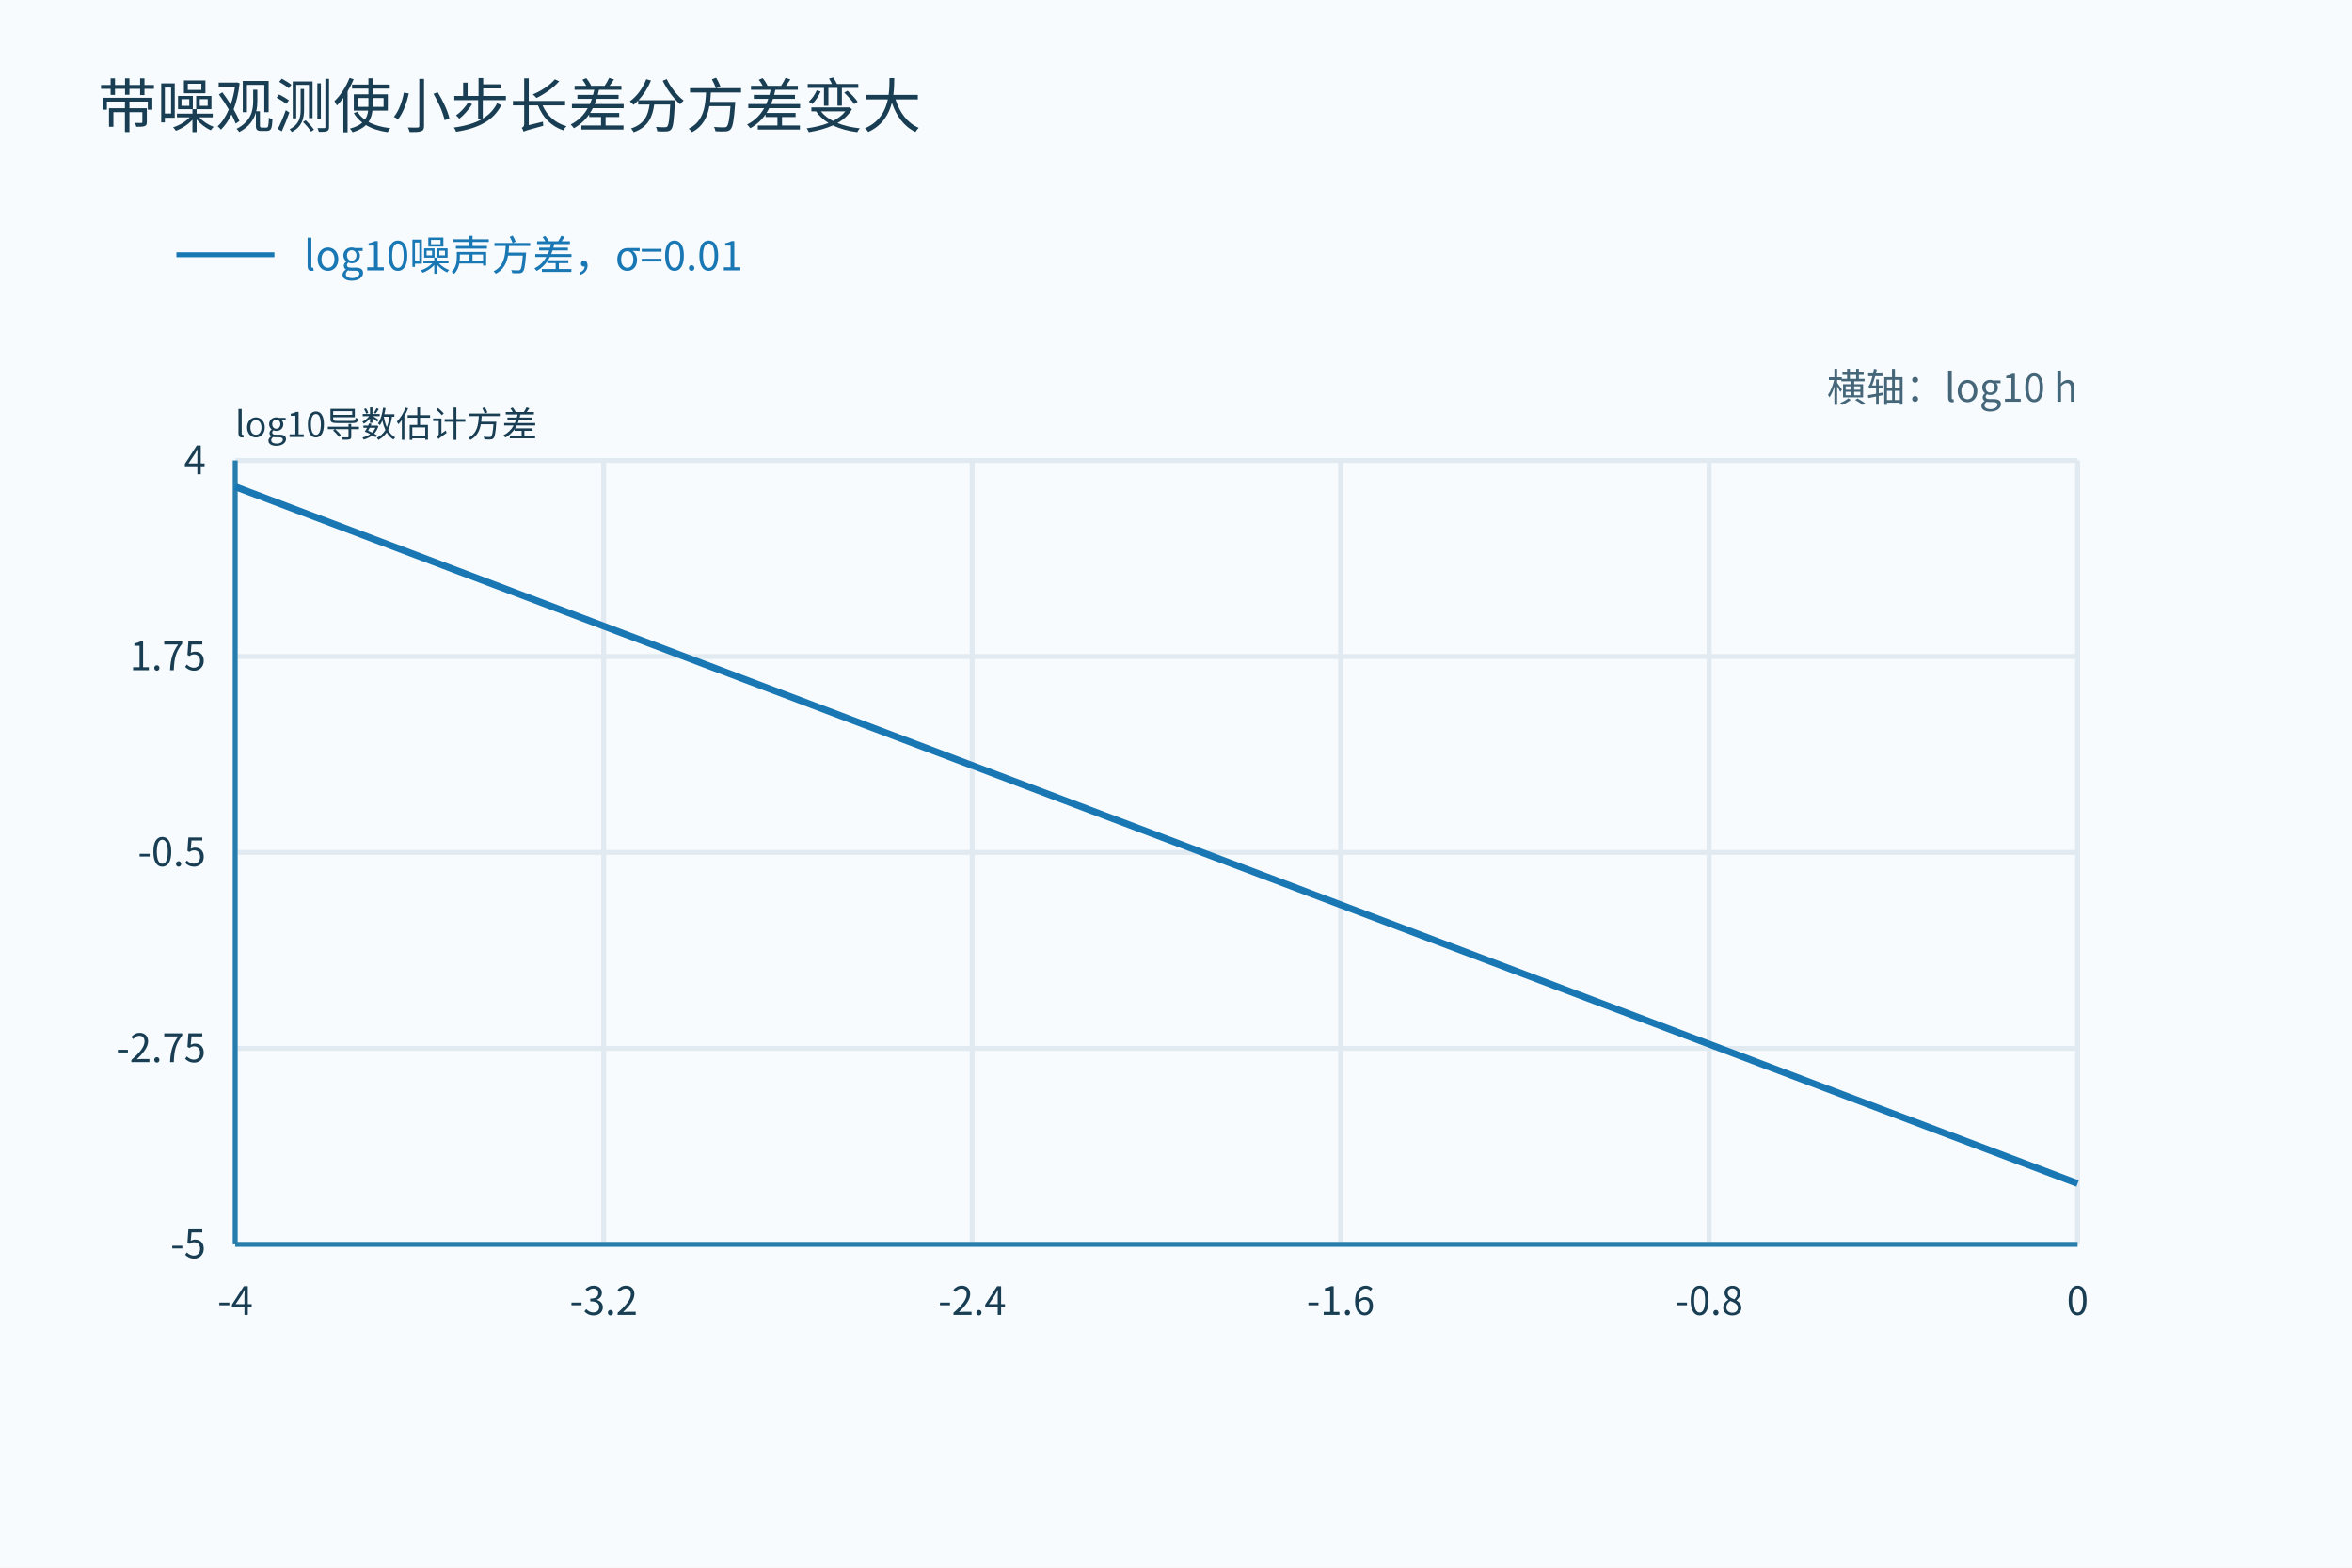
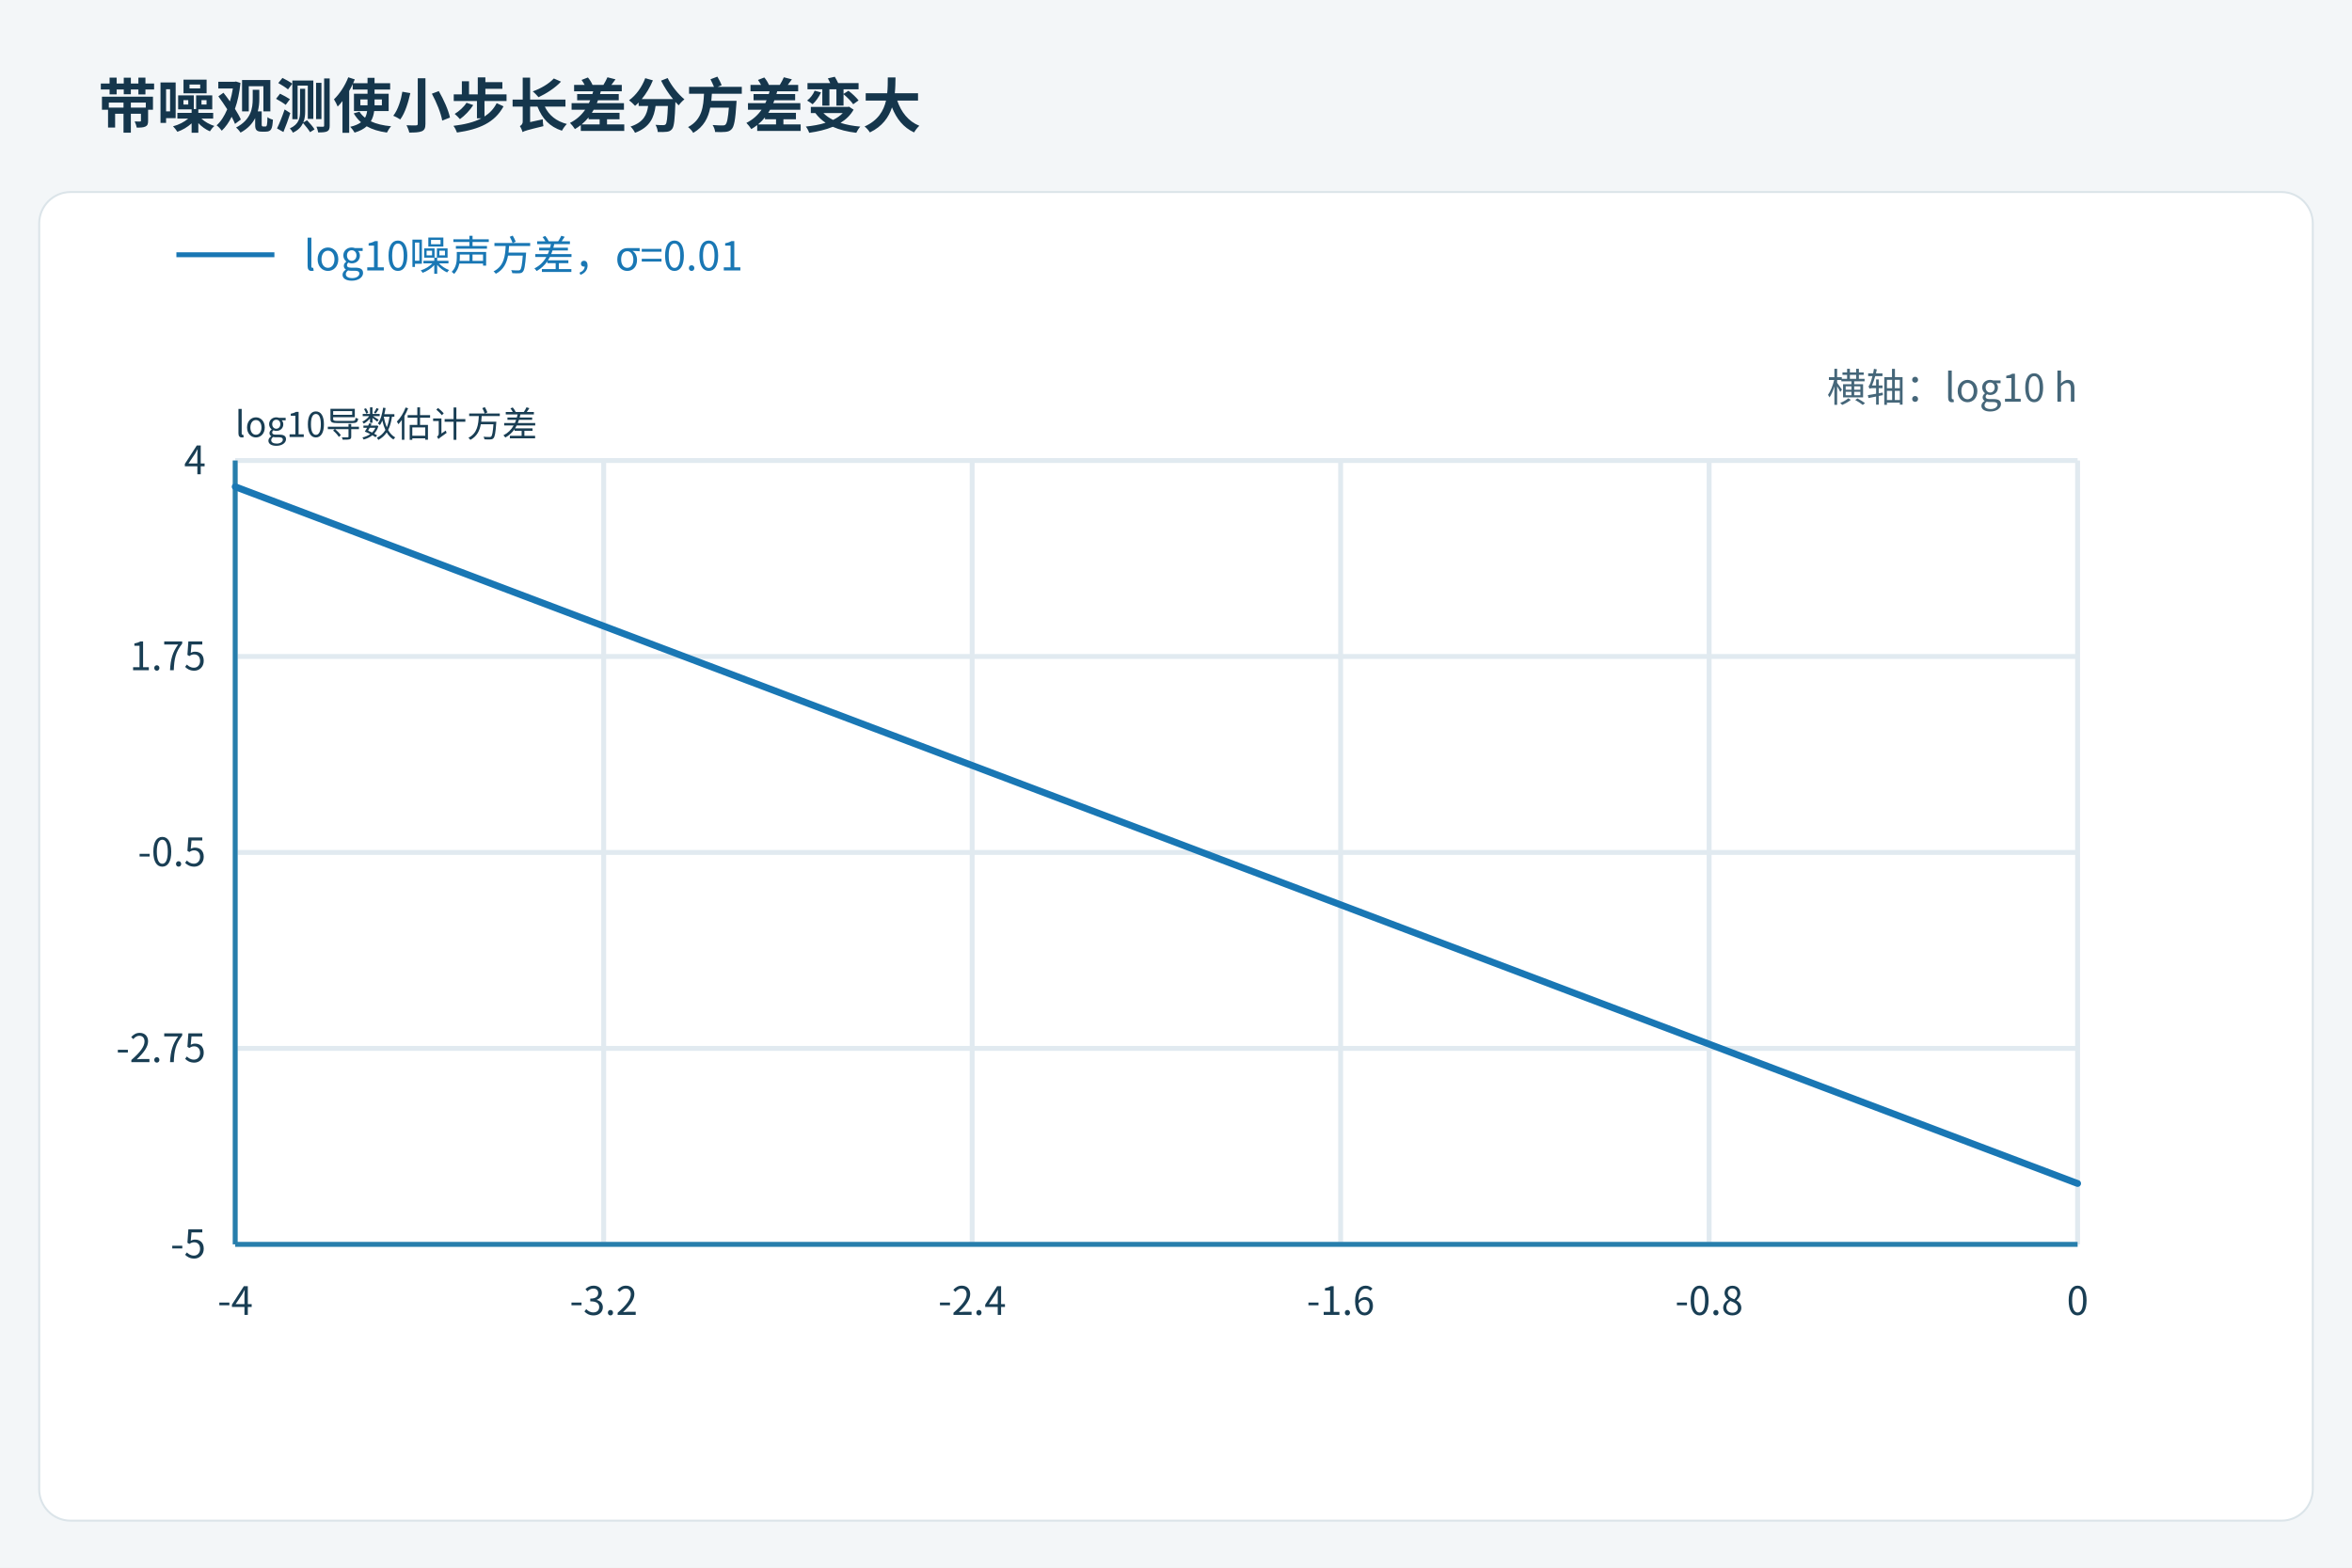
<svg xmlns="http://www.w3.org/2000/svg" width="1200" height="800" viewBox="0 0 1200 800" role="img">
  <defs>
    <marker id="arr" markerWidth="9" markerHeight="9" refX="8" refY="4" orient="auto">
      <path d="M0 0 L8 4 L0 8" fill="#277eac" />
    </marker>
  </defs>
-   <rect width="1200" height="800" fill="#f7fbfd" />
+   <rect width="1200" height="800" fill="#f3f6f8" />
+   <rect x="20" y="98" width="1160.0" height="678.0" rx="16" fill="white" stroke="#dbe4e9" />
  <g font-family="Microsoft YaHei,Noto Sans CJK SC,sans-serif">
-     <text x="50" y="65" font-size="30" fill="#193e54" text-anchor="start">带噪观测使小步长差分方差变大</text>
+     <text x="50" y="65" font-size="30" fill="#15364c" text-anchor="start" font-weight="700">带噪观测使小步长差分方差变大</text>
    <line x1="120.0" y1="235" x2="120.0" y2="635" stroke="#e1eaf0" stroke-width="2.5" />
    <text x="120.0" y="671" font-size="20" fill="#193e54" text-anchor="middle">-4</text>
    <line x1="308.0" y1="235" x2="308.0" y2="635" stroke="#e1eaf0" stroke-width="2.5" />
    <text x="308.0" y="671" font-size="20" fill="#193e54" text-anchor="middle">-3.2</text>
    <line x1="496.0" y1="235" x2="496.0" y2="635" stroke="#e1eaf0" stroke-width="2.5" />
    <text x="496.0" y="671" font-size="20" fill="#193e54" text-anchor="middle">-2.4</text>
    <line x1="684.0" y1="235" x2="684.0" y2="635" stroke="#e1eaf0" stroke-width="2.5" />
    <text x="684.0" y="671" font-size="20" fill="#193e54" text-anchor="middle">-1.6</text>
    <line x1="872.0" y1="235" x2="872.0" y2="635" stroke="#e1eaf0" stroke-width="2.5" />
    <text x="872.0" y="671" font-size="20" fill="#193e54" text-anchor="middle">-0.8</text>
    <line x1="1060.0" y1="235" x2="1060.0" y2="635" stroke="#e1eaf0" stroke-width="2.5" />
    <text x="1060.0" y="671" font-size="20" fill="#193e54" text-anchor="middle">0</text>
    <line x1="120" y1="635.0" x2="1060" y2="635.0" stroke="#e1eaf0" stroke-width="2.5" />
    <text x="105" y="642.0" font-size="20" fill="#193e54" text-anchor="end">-5</text>
    <line x1="120" y1="535.0" x2="1060" y2="535.0" stroke="#e1eaf0" stroke-width="2.5" />
    <text x="105" y="542.0" font-size="20" fill="#193e54" text-anchor="end">-2.75</text>
    <line x1="120" y1="435.0" x2="1060" y2="435.0" stroke="#e1eaf0" stroke-width="2.5" />
    <text x="105" y="442.0" font-size="20" fill="#193e54" text-anchor="end">-0.5</text>
    <line x1="120" y1="335.0" x2="1060" y2="335.0" stroke="#e1eaf0" stroke-width="2.5" />
    <text x="105" y="342.0" font-size="20" fill="#193e54" text-anchor="end">1.75</text>
    <line x1="120" y1="235.0" x2="1060" y2="235.0" stroke="#e1eaf0" stroke-width="2.5" />
    <text x="105" y="242.0" font-size="20" fill="#193e54" text-anchor="end">4</text>
    <line x1="120" y1="635" x2="1060" y2="635" stroke="#277eac" stroke-width="2.5" />
    <line x1="120" y1="235" x2="120" y2="635" stroke="#277eac" stroke-width="2.5" />
    <text x="1060" y="205" font-size="20" fill="#456679" text-anchor="end">横轴：log10 h</text>
    <text x="120" y="223" font-size="18" fill="#193e54" text-anchor="start">log10导数估计方差</text>
    <line x1="90" y1="130" x2="140" y2="130" stroke="#1977b4" stroke-width="2.5" />
    <text x="155" y="138" font-size="21" fill="#1977b4" text-anchor="start">log10噪声方差，σ=0.01</text>
-     <polyline points="120.00,248.38 122.35,249.27 124.70,250.16 127.05,251.05 129.40,251.93 131.75,252.82 134.10,253.71 136.45,254.60 138.80,255.49 141.15,256.38 143.50,257.27 145.85,258.16 148.20,259.05 150.55,259.93 152.90,260.82 155.25,261.71 157.60,262.60 159.95,263.49 162.30,264.38 164.65,265.27 167.00,266.16 169.35,267.05 171.70,267.93 174.05,268.82 176.40,269.71 178.75,270.60 181.10,271.49 183.45,272.38 185.80,273.27 188.15,274.16 190.50,275.05 192.85,275.93 195.20,276.82 197.55,277.71 199.90,278.60 202.25,279.49 204.60,280.38 206.95,281.27 209.30,282.16 211.65,283.05 214.00,283.93 216.35,284.82 218.70,285.71 221.05,286.60 223.40,287.49 225.75,288.38 228.10,289.27 230.45,290.16 232.80,291.05 235.15,291.93 237.50,292.82 239.85,293.71 242.20,294.60 244.55,295.49 246.90,296.38 249.25,297.27 251.60,298.16 253.95,299.05 256.30,299.93 258.65,300.82 261.00,301.71 263.35,302.60 265.70,303.49 268.05,304.38 270.40,305.27 272.75,306.16 275.10,307.05 277.45,307.93 279.80,308.82 282.15,309.71 284.50,310.60 286.85,311.49 289.20,312.38 291.55,313.27 293.90,314.16 296.25,315.05 298.60,315.93 300.95,316.82 303.30,317.71 305.65,318.60 308.00,319.49 310.35,320.38 312.70,321.27 315.05,322.16 317.40,323.05 319.75,323.93 322.10,324.82 324.45,325.71 326.80,326.60 329.15,327.49 331.50,328.38 333.85,329.27 336.20,330.16 338.55,331.05 340.90,331.93 343.25,332.82 345.60,333.71 347.95,334.60 350.30,335.49 352.65,336.38 355.00,337.27 357.35,338.16 359.70,339.05 362.05,339.93 364.40,340.82 366.75,341.71 369.10,342.60 371.45,343.49 373.80,344.38 376.15,345.27 378.50,346.16 380.85,347.05 383.20,347.93 385.55,348.82 387.90,349.71 390.25,350.60 392.60,351.49 394.95,352.38 397.30,353.27 399.65,354.16 402.00,355.05 404.35,355.93 406.70,356.82 409.05,357.71 411.40,358.60 413.75,359.49 416.10,360.38 418.45,361.27 420.80,362.16 423.15,363.05 425.50,363.93 427.85,364.82 430.20,365.71 432.55,366.60 434.90,367.49 437.25,368.38 439.60,369.27 441.95,370.16 444.30,371.05 446.65,371.93 449.00,372.82 451.35,373.71 453.70,374.60 456.05,375.49 458.40,376.38 460.75,377.27 463.10,378.16 465.45,379.05 467.80,379.93 470.15,380.82 472.50,381.71 474.85,382.60 477.20,383.49 479.55,384.38 481.90,385.27 484.25,386.16 486.60,387.05 488.95,387.93 491.30,388.82 493.65,389.71 496.00,390.60 498.35,391.49 500.70,392.38 503.05,393.27 505.40,394.16 507.75,395.05 510.10,395.93 512.45,396.82 514.80,397.71 517.15,398.60 519.50,399.49 521.85,400.38 524.20,401.27 526.55,402.16 528.90,403.05 531.25,403.93 533.60,404.82 535.95,405.71 538.30,406.60 540.65,407.49 543.00,408.38 545.35,409.27 547.70,410.16 550.05,411.05 552.40,411.93 554.75,412.82 557.10,413.71 559.45,414.60 561.80,415.49 564.15,416.38 566.50,417.27 568.85,418.16 571.20,419.05 573.55,419.93 575.90,420.82 578.25,421.71 580.60,422.60 582.95,423.49 585.30,424.38 587.65,425.27 590.00,426.16 592.35,427.05 594.70,427.93 597.05,428.82 599.40,429.71 601.75,430.60 604.10,431.49 606.45,432.38 608.80,433.27 611.15,434.16 613.50,435.05 615.85,435.93 618.20,436.82 620.55,437.71 622.90,438.60 625.25,439.49 627.60,440.38 629.95,441.27 632.30,442.16 634.65,443.05 637.00,443.93 639.35,444.82 641.70,445.71 644.05,446.60 646.40,447.49 648.75,448.38 651.10,449.27 653.45,450.16 655.80,451.05 658.15,451.93 660.50,452.82 662.85,453.71 665.20,454.60 667.55,455.49 669.90,456.38 672.25,457.27 674.60,458.16 676.95,459.05 679.30,459.93 681.65,460.82 684.00,461.71 686.35,462.60 688.70,463.49 691.05,464.38 693.40,465.27 695.75,466.16 698.10,467.05 700.45,467.93 702.80,468.82 705.15,469.71 707.50,470.60 709.85,471.49 712.20,472.38 714.55,473.27 716.90,474.16 719.25,475.05 721.60,475.93 723.95,476.82 726.30,477.71 728.65,478.60 731.00,479.49 733.35,480.38 735.70,481.27 738.05,482.16 740.40,483.05 742.75,483.93 745.10,484.82 747.45,485.71 749.80,486.60 752.15,487.49 754.50,488.38 756.85,489.27 759.20,490.16 761.55,491.05 763.90,491.93 766.25,492.82 768.60,493.71 770.95,494.60 773.30,495.49 775.65,496.38 778.00,497.27 780.35,498.16 782.70,499.05 785.05,499.93 787.40,500.82 789.75,501.71 792.10,502.60 794.45,503.49 796.80,504.38 799.15,505.27 801.50,506.16 803.85,507.05 806.20,507.93 808.55,508.82 810.90,509.71 813.25,510.60 815.60,511.49 817.95,512.38 820.30,513.27 822.65,514.16 825.00,515.05 827.35,515.93 829.70,516.82 832.05,517.71 834.40,518.60 836.75,519.49 839.10,520.38 841.45,521.27 843.80,522.16 846.15,523.05 848.50,523.93 850.85,524.82 853.20,525.71 855.55,526.60 857.90,527.49 860.25,528.38 862.60,529.27 864.95,530.16 867.30,531.05 869.65,531.93 872.00,532.82 874.35,533.71 876.70,534.60 879.05,535.49 881.40,536.38 883.75,537.27 886.10,538.16 888.45,539.05 890.80,539.93 893.15,540.82 895.50,541.71 897.85,542.60 900.20,543.49 902.55,544.38 904.90,545.27 907.25,546.16 909.60,547.05 911.95,547.93 914.30,548.82 916.65,549.71 919.00,550.60 921.35,551.49 923.70,552.38 926.05,553.27 928.40,554.16 930.75,555.05 933.10,555.93 935.45,556.82 937.80,557.71 940.15,558.60 942.50,559.49 944.85,560.38 947.20,561.27 949.55,562.16 951.90,563.05 954.25,563.93 956.60,564.82 958.95,565.71 961.30,566.60 963.65,567.49 966.00,568.38 968.35,569.27 970.70,570.16 973.05,571.05 975.40,571.93 977.75,572.82 980.10,573.71 982.45,574.60 984.80,575.49 987.15,576.38 989.50,577.27 991.85,578.16 994.20,579.05 996.55,579.93 998.90,580.82 1001.25,581.71 1003.60,582.60 1005.95,583.49 1008.30,584.38 1010.65,585.27 1013.00,586.16 1015.35,587.05 1017.70,587.93 1020.05,588.82 1022.40,589.71 1024.75,590.60 1027.10,591.49 1029.45,592.38 1031.80,593.27 1034.15,594.16 1036.50,595.05 1038.85,595.93 1041.20,596.82 1043.55,597.71 1045.90,598.60 1048.25,599.49 1050.60,600.38 1052.95,601.27 1055.30,602.16 1057.65,603.05 1060.00,603.93" fill="none" stroke="#1977b4" stroke-width="3.5" />
+     <polyline points="120.00,248.38 122.35,249.27 124.70,250.16 127.05,251.05 129.40,251.93 131.75,252.82 134.10,253.71 136.45,254.60 138.80,255.49 141.15,256.38 143.50,257.27 145.85,258.16 148.20,259.05 150.55,259.93 152.90,260.82 155.25,261.71 157.60,262.60 159.95,263.49 162.30,264.38 164.65,265.27 167.00,266.16 169.35,267.05 171.70,267.93 174.05,268.82 176.40,269.71 178.75,270.60 181.10,271.49 183.45,272.38 185.80,273.27 188.15,274.16 190.50,275.05 192.85,275.93 195.20,276.82 197.55,277.71 199.90,278.60 202.25,279.49 204.60,280.38 206.95,281.27 209.30,282.16 211.65,283.05 214.00,283.93 216.35,284.82 218.70,285.71 221.05,286.60 223.40,287.49 225.75,288.38 228.10,289.27 230.45,290.16 232.80,291.05 235.15,291.93 237.50,292.82 239.85,293.71 242.20,294.60 244.55,295.49 246.90,296.38 249.25,297.27 251.60,298.16 253.95,299.05 256.30,299.93 258.65,300.82 261.00,301.71 263.35,302.60 265.70,303.49 268.05,304.38 270.40,305.27 272.75,306.16 275.10,307.05 277.45,307.93 279.80,308.82 282.15,309.71 284.50,310.60 286.85,311.49 289.20,312.38 291.55,313.27 293.90,314.16 296.25,315.05 298.60,315.93 300.95,316.82 303.30,317.71 305.65,318.60 308.00,319.49 310.35,320.38 312.70,321.27 315.05,322.16 317.40,323.05 319.75,323.93 322.10,324.82 324.45,325.71 326.80,326.60 329.15,327.49 331.50,328.38 333.85,329.27 336.20,330.16 338.55,331.05 340.90,331.93 343.25,332.82 345.60,333.71 347.95,334.60 350.30,335.49 352.65,336.38 355.00,337.27 357.35,338.16 359.70,339.05 362.05,339.93 364.40,340.82 366.75,341.71 369.10,342.60 371.45,343.49 373.80,344.38 376.15,345.27 378.50,346.16 380.85,347.05 383.20,347.93 385.55,348.82 387.90,349.71 390.25,350.60 392.60,351.49 394.95,352.38 397.30,353.27 399.65,354.16 402.00,355.05 404.35,355.93 406.70,356.82 409.05,357.71 411.40,358.60 413.75,359.49 416.10,360.38 418.45,361.27 420.80,362.16 423.15,363.05 425.50,363.93 427.85,364.82 430.20,365.71 432.55,366.60 434.90,367.49 437.25,368.38 439.60,369.27 441.95,370.16 444.30,371.05 446.65,371.93 449.00,372.82 451.35,373.71 453.70,374.60 456.05,375.49 458.40,376.38 460.75,377.27 463.10,378.16 465.45,379.05 467.80,379.93 470.15,380.82 472.50,381.71 474.85,382.60 477.20,383.49 479.55,384.38 481.90,385.27 484.25,386.16 486.60,387.05 488.95,387.93 491.30,388.82 493.65,389.71 496.00,390.60 498.35,391.49 500.70,392.38 503.05,393.27 505.40,394.16 507.75,395.05 510.10,395.93 512.45,396.82 514.80,397.71 517.15,398.60 519.50,399.49 521.85,400.38 524.20,401.27 526.55,402.16 528.90,403.05 531.25,403.93 533.60,404.82 535.95,405.71 538.30,406.60 540.65,407.49 543.00,408.38 545.35,409.27 547.70,410.16 550.05,411.05 552.40,411.93 554.75,412.82 557.10,413.71 559.45,414.60 561.80,415.49 564.15,416.38 566.50,417.27 568.85,418.16 571.20,419.05 573.55,419.93 575.90,420.82 578.25,421.71 580.60,422.60 582.95,423.49 585.30,424.38 587.65,425.27 590.00,426.16 592.35,427.05 594.70,427.93 597.05,428.82 599.40,429.71 601.75,430.60 604.10,431.49 606.45,432.38 608.80,433.27 611.15,434.16 613.50,435.05 615.85,435.93 618.20,436.82 620.55,437.71 622.90,438.60 625.25,439.49 627.60,440.38 629.95,441.27 632.30,442.16 634.65,443.05 637.00,443.93 639.35,444.82 641.70,445.71 644.05,446.60 646.40,447.49 648.75,448.38 651.10,449.27 653.45,450.16 655.80,451.05 658.15,451.93 660.50,452.82 662.85,453.71 665.20,454.60 667.55,455.49 669.90,456.38 672.25,457.27 674.60,458.16 676.95,459.05 679.30,459.93 681.65,460.82 684.00,461.71 686.35,462.60 688.70,463.49 691.05,464.38 693.40,465.27 695.75,466.16 698.10,467.05 700.45,467.93 702.80,468.82 705.15,469.71 707.50,470.60 709.85,471.49 712.20,472.38 714.55,473.27 716.90,474.16 719.25,475.05 721.60,475.93 723.95,476.82 726.30,477.71 728.65,478.60 731.00,479.49 733.35,480.38 735.70,481.27 738.05,482.16 740.40,483.05 742.75,483.93 745.10,484.82 747.45,485.71 749.80,486.60 752.15,487.49 754.50,488.38 756.85,489.27 759.20,490.16 761.55,491.05 763.90,491.93 766.25,492.82 768.60,493.71 770.95,494.60 773.30,495.49 775.65,496.38 778.00,497.27 780.35,498.16 782.70,499.05 785.05,499.93 787.40,500.82 789.75,501.71 792.10,502.60 794.45,503.49 796.80,504.38 799.15,505.27 801.50,506.16 803.85,507.05 806.20,507.93 808.55,508.82 810.90,509.71 813.25,510.60 815.60,511.49 817.95,512.38 820.30,513.27 822.65,514.16 825.00,515.05 827.35,515.93 829.70,516.82 832.05,517.71 834.40,518.60 836.75,519.49 839.10,520.38 841.45,521.27 843.80,522.16 846.15,523.05 848.50,523.93 850.85,524.82 853.20,525.71 855.55,526.60 857.90,527.49 860.25,528.38 862.60,529.27 864.95,530.16 867.30,531.05 869.65,531.93 872.00,532.82 874.35,533.71 876.70,534.60 879.05,535.49 881.40,536.38 883.75,537.27 886.10,538.16 888.45,539.05 890.80,539.93 893.15,540.82 895.50,541.71 897.85,542.60 900.20,543.49 902.55,544.38 904.90,545.27 907.25,546.16 909.60,547.05 911.95,547.93 914.30,548.82 916.65,549.71 919.00,550.60 921.35,551.49 923.70,552.38 926.05,553.27 928.40,554.16 930.75,555.05 933.10,555.93 935.45,556.82 937.80,557.71 940.15,558.60 942.50,559.49 944.85,560.38 947.20,561.27 949.55,562.16 951.90,563.05 954.25,563.93 956.60,564.82 958.95,565.71 961.30,566.60 963.65,567.49 966.00,568.38 968.35,569.27 970.70,570.16 973.05,571.05 975.40,571.93 977.75,572.82 980.10,573.71 982.45,574.60 984.80,575.49 987.15,576.38 989.50,577.27 991.85,578.16 994.20,579.05 996.55,579.93 998.90,580.82 1001.25,581.71 1003.60,582.60 1005.95,583.49 1008.30,584.38 1010.65,585.27 1013.00,586.16 1015.35,587.05 1017.70,587.93 1020.05,588.82 1022.40,589.71 1024.75,590.60 1027.10,591.49 1029.45,592.38 1031.80,593.27 1034.15,594.16 1036.50,595.05 1038.85,595.93 1041.20,596.82 1043.55,597.71 1045.90,598.60 1048.25,599.49 1050.60,600.38 1052.95,601.27 1055.30,602.16 1057.65,603.05 1060.00,603.93" fill="none" stroke="#1977b4" stroke-width="3.5" stroke-linecap="round" stroke-linejoin="round" />
  </g>
</svg>
